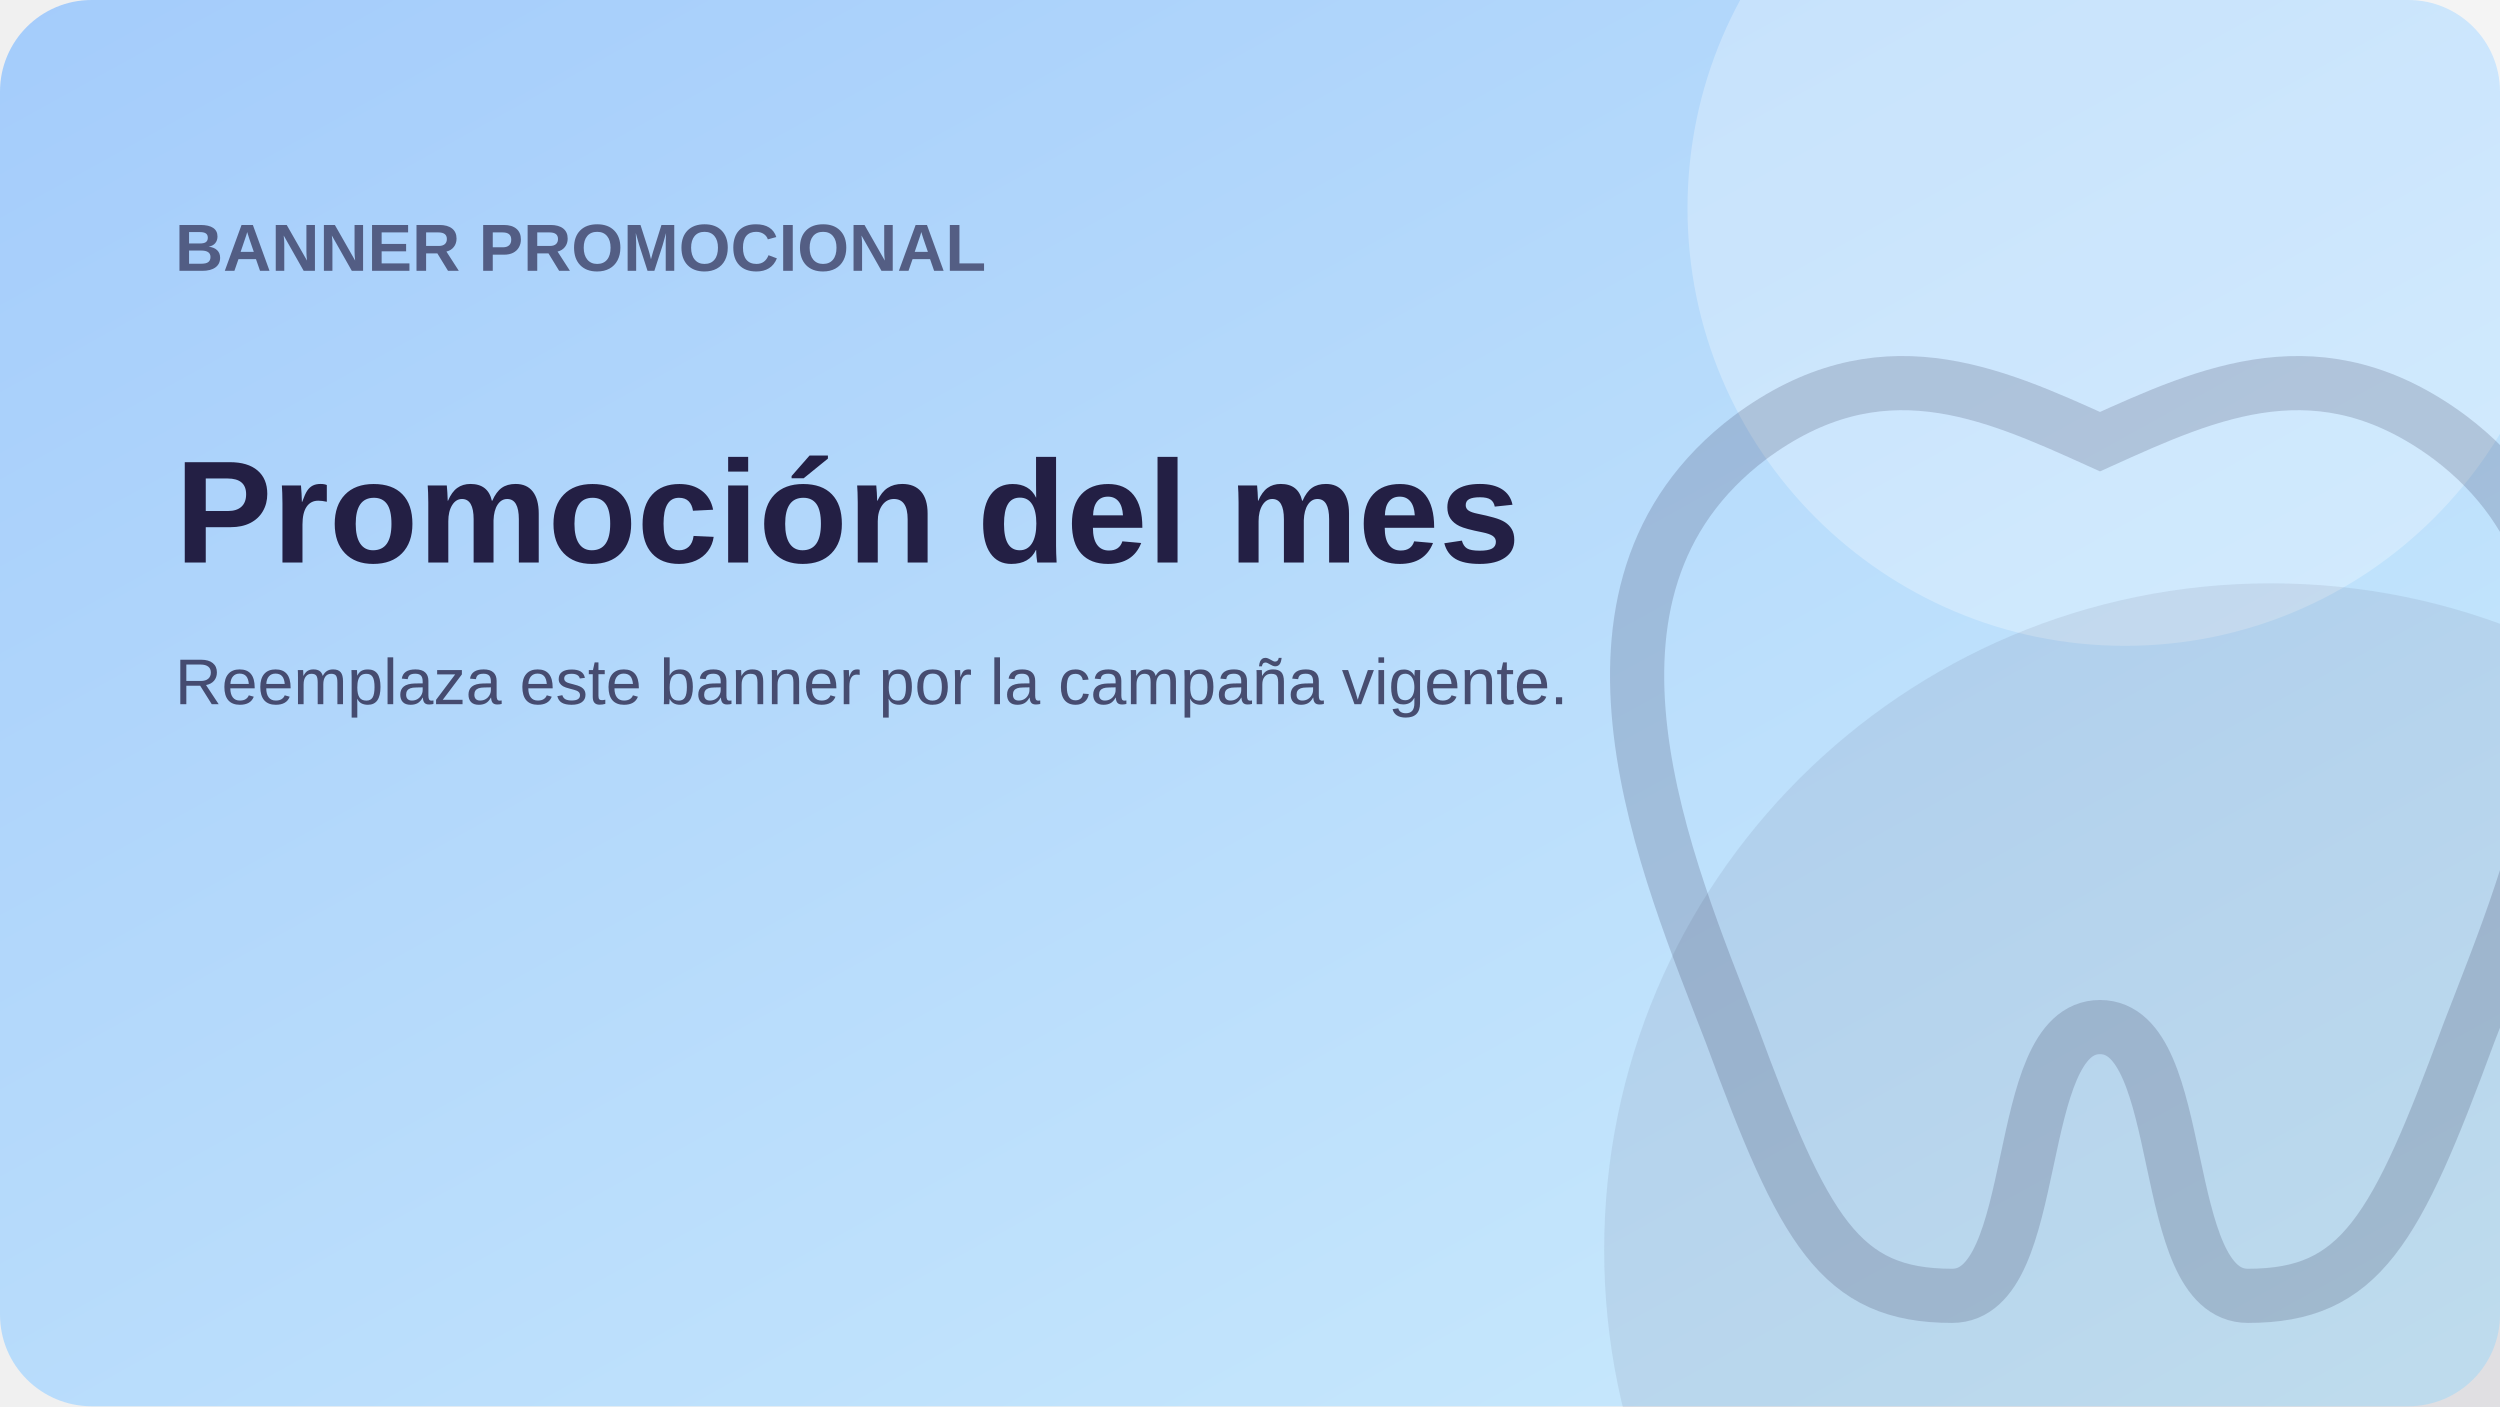
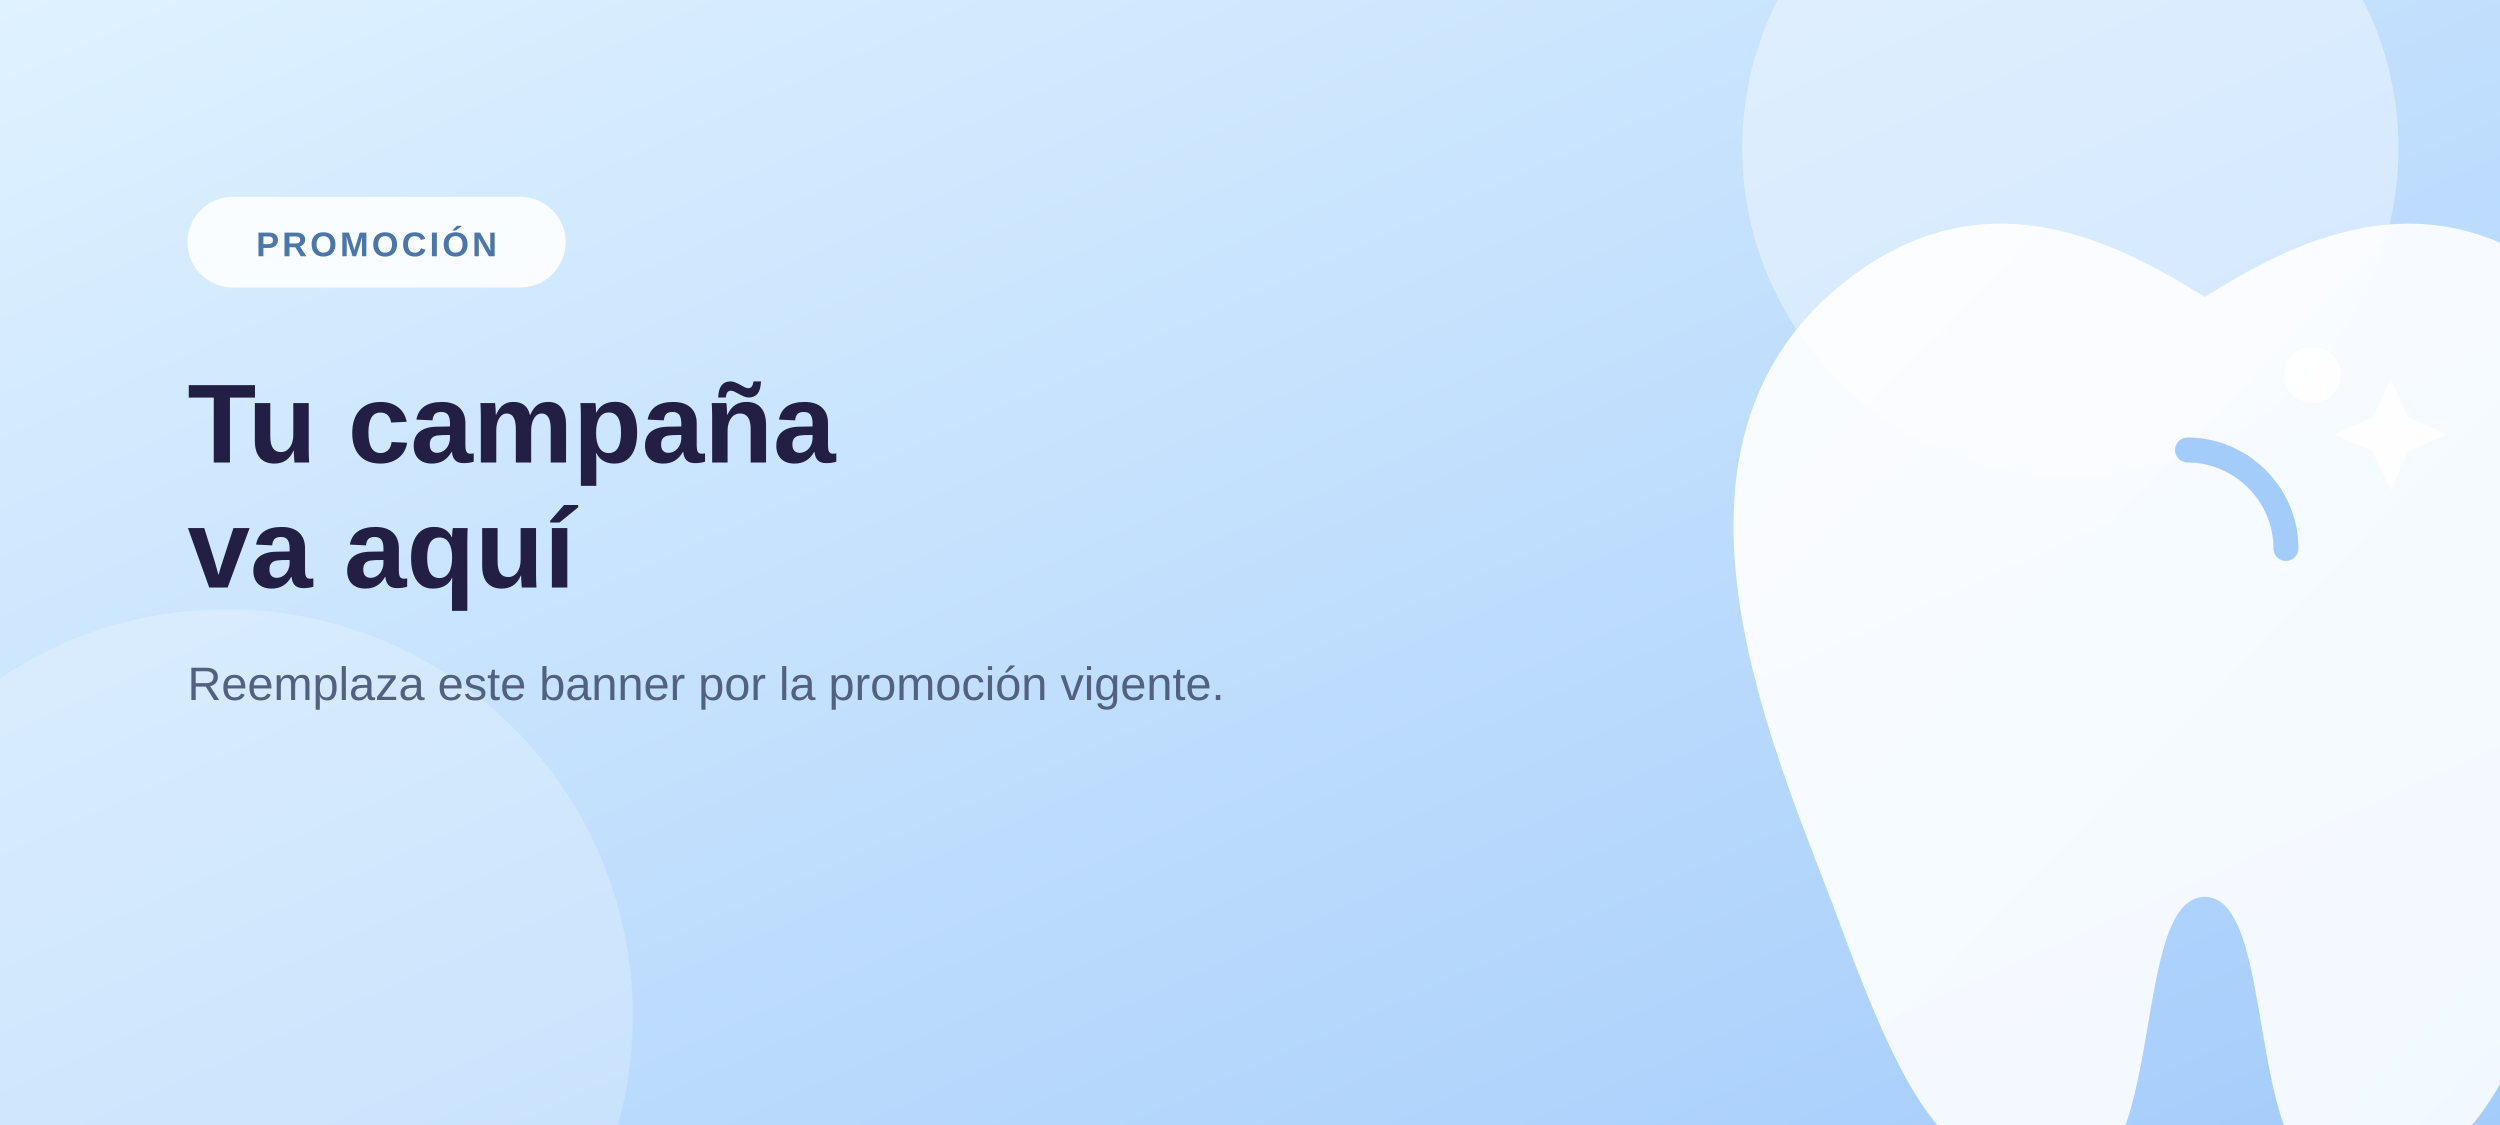
- <svg xmlns="http://www.w3.org/2000/svg" viewBox="0 0 1200 675">
+ <svg xmlns="http://www.w3.org/2000/svg" viewBox="0 0 1600 720">
  <defs>
-     <linearGradient id="g" x1="0" x2="1" y1="0" y2="1">
-       <stop stop-color="#a4ccfb" />
-       <stop offset="1" stop-color="#ccecfc" />
+     <linearGradient id="bg" x1="0" y1="0" x2="1" y2="1">
+       <stop stop-color="#dff2ff" />
+       <stop offset="1" stop-color="#a4ccfb" />
+     </linearGradient>
+     <linearGradient id="tooth" x1="0" y1="0" x2="1" y2="1">
+       <stop stop-color="#ffffff" />
+       <stop offset="1" stop-color="#f8fcff" />
    </linearGradient>
  </defs>
-   <rect width="1200" height="675" rx="44" fill="url(#g)" />
-   <circle cx="1020" cy="100" r="210" fill="#fff" opacity=".28" />
-   <circle cx="1090" cy="600" r="320" fill="#231f44" opacity=".08" />
-   <path d="M840 210c62-46 115-22 168 2 53-24 106-48 168-2 98 74 39 208 9 286-35 95-52 126-106 126-44 0-28-129-71-129s-27 129-71 129c-54 0-71-31-106-126-30-78-89-212 9-286Z" fill="none" stroke="#231f44" stroke-width="26" opacity=".18" />
-   <text x="84" y="130" font-family="Arial,sans-serif" font-size="32" font-weight="700" fill="#231f44" opacity=".65">BANNER PROMOCIONAL</text>
-   <text x="84" y="270" font-family="Arial,sans-serif" font-size="70" font-weight="800" fill="#231f44">Promoción del mes</text>
-   <text x="84" y="338" font-family="Arial,sans-serif" font-size="31" fill="#231f44" opacity=".76">Reemplaza este banner por la campaña vigente.</text>
+   <rect width="1600" height="720" fill="url(#bg)" />
+   <circle cx="1325" cy="95" r="210" fill="#ffffff" opacity=".38" />
+   <circle cx="145" cy="650" r="260" fill="#ffffff" opacity=".23" />
+   <g transform="translate(1010 122)">
+     <path d="M175 55c88-66 171-21 226 13 55-34 138-79 226-13 137 103 54 292 12 402-49 134-74 177-151 177-63 0-39-182-87-182s-24 182-87 182c-77 0-102-43-151-177-42-110-125-299 12-402Z" fill="url(#tooth)" opacity=".92" />
+     <path d="M390 166c34 0 63 28 63 63" fill="none" stroke="#a4ccfb" stroke-width="16" stroke-linecap="round" />
+     <circle cx="470" cy="118" r="18" fill="#ffffff" opacity=".86" />
+     <path d="m520 120 11 25 25 11-25 11-11 25-11-25-25-11 25-11z" fill="#ffffff" opacity=".85" />
+   </g>
+   <g transform="translate(120 126)">
+     <rect width="242" height="58" rx="29" fill="#ffffff" opacity=".88" />
+     <text x="121" y="38" text-anchor="middle" font-family="Arial, sans-serif" font-size="22" font-weight="800" fill="#4c76a8" letter-spacing="2">PROMOCIÓN</text>
+     <text x="0" y="170" font-family="Arial, sans-serif" font-size="72" font-weight="800" fill="#231f44">Tu campaña</text>
+     <text x="0" y="250" font-family="Arial, sans-serif" font-size="72" font-weight="800" fill="#231f44">va aquí</text>
+     <text x="0" y="322" font-family="Arial, sans-serif" font-size="30" fill="#52617e">Reemplaza este banner por la promoción vigente.</text>
+   </g>
</svg>
